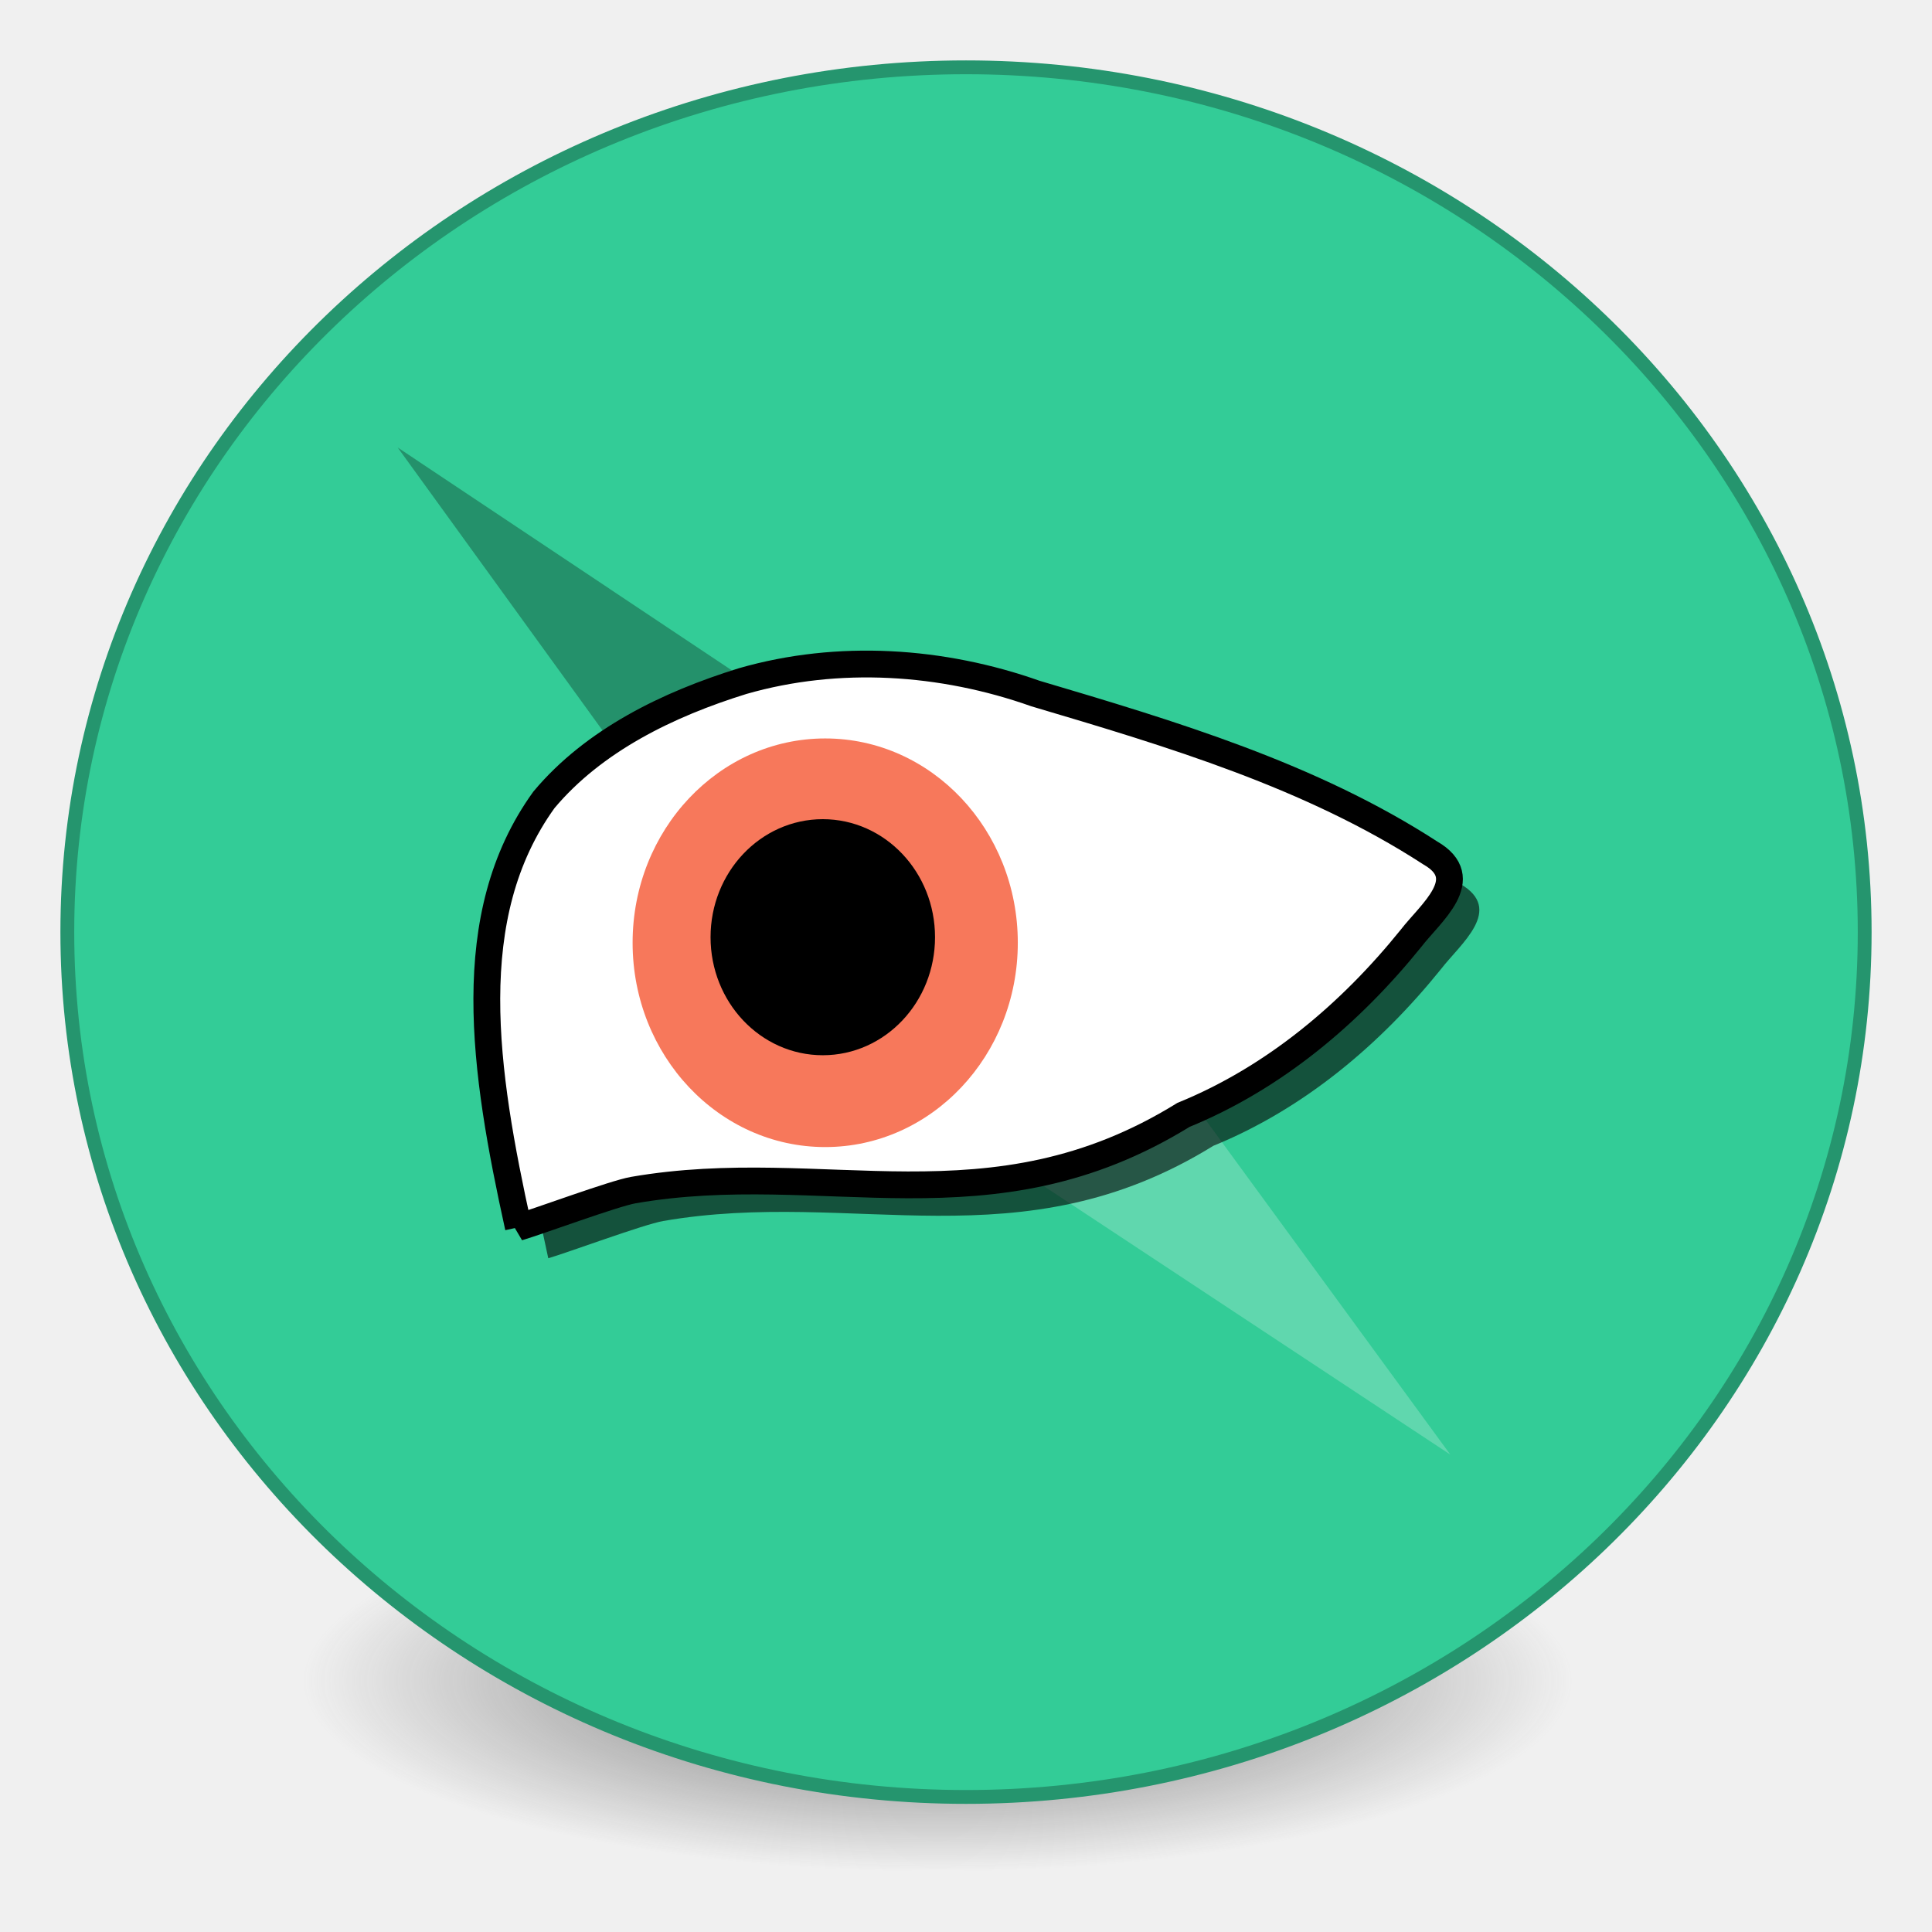
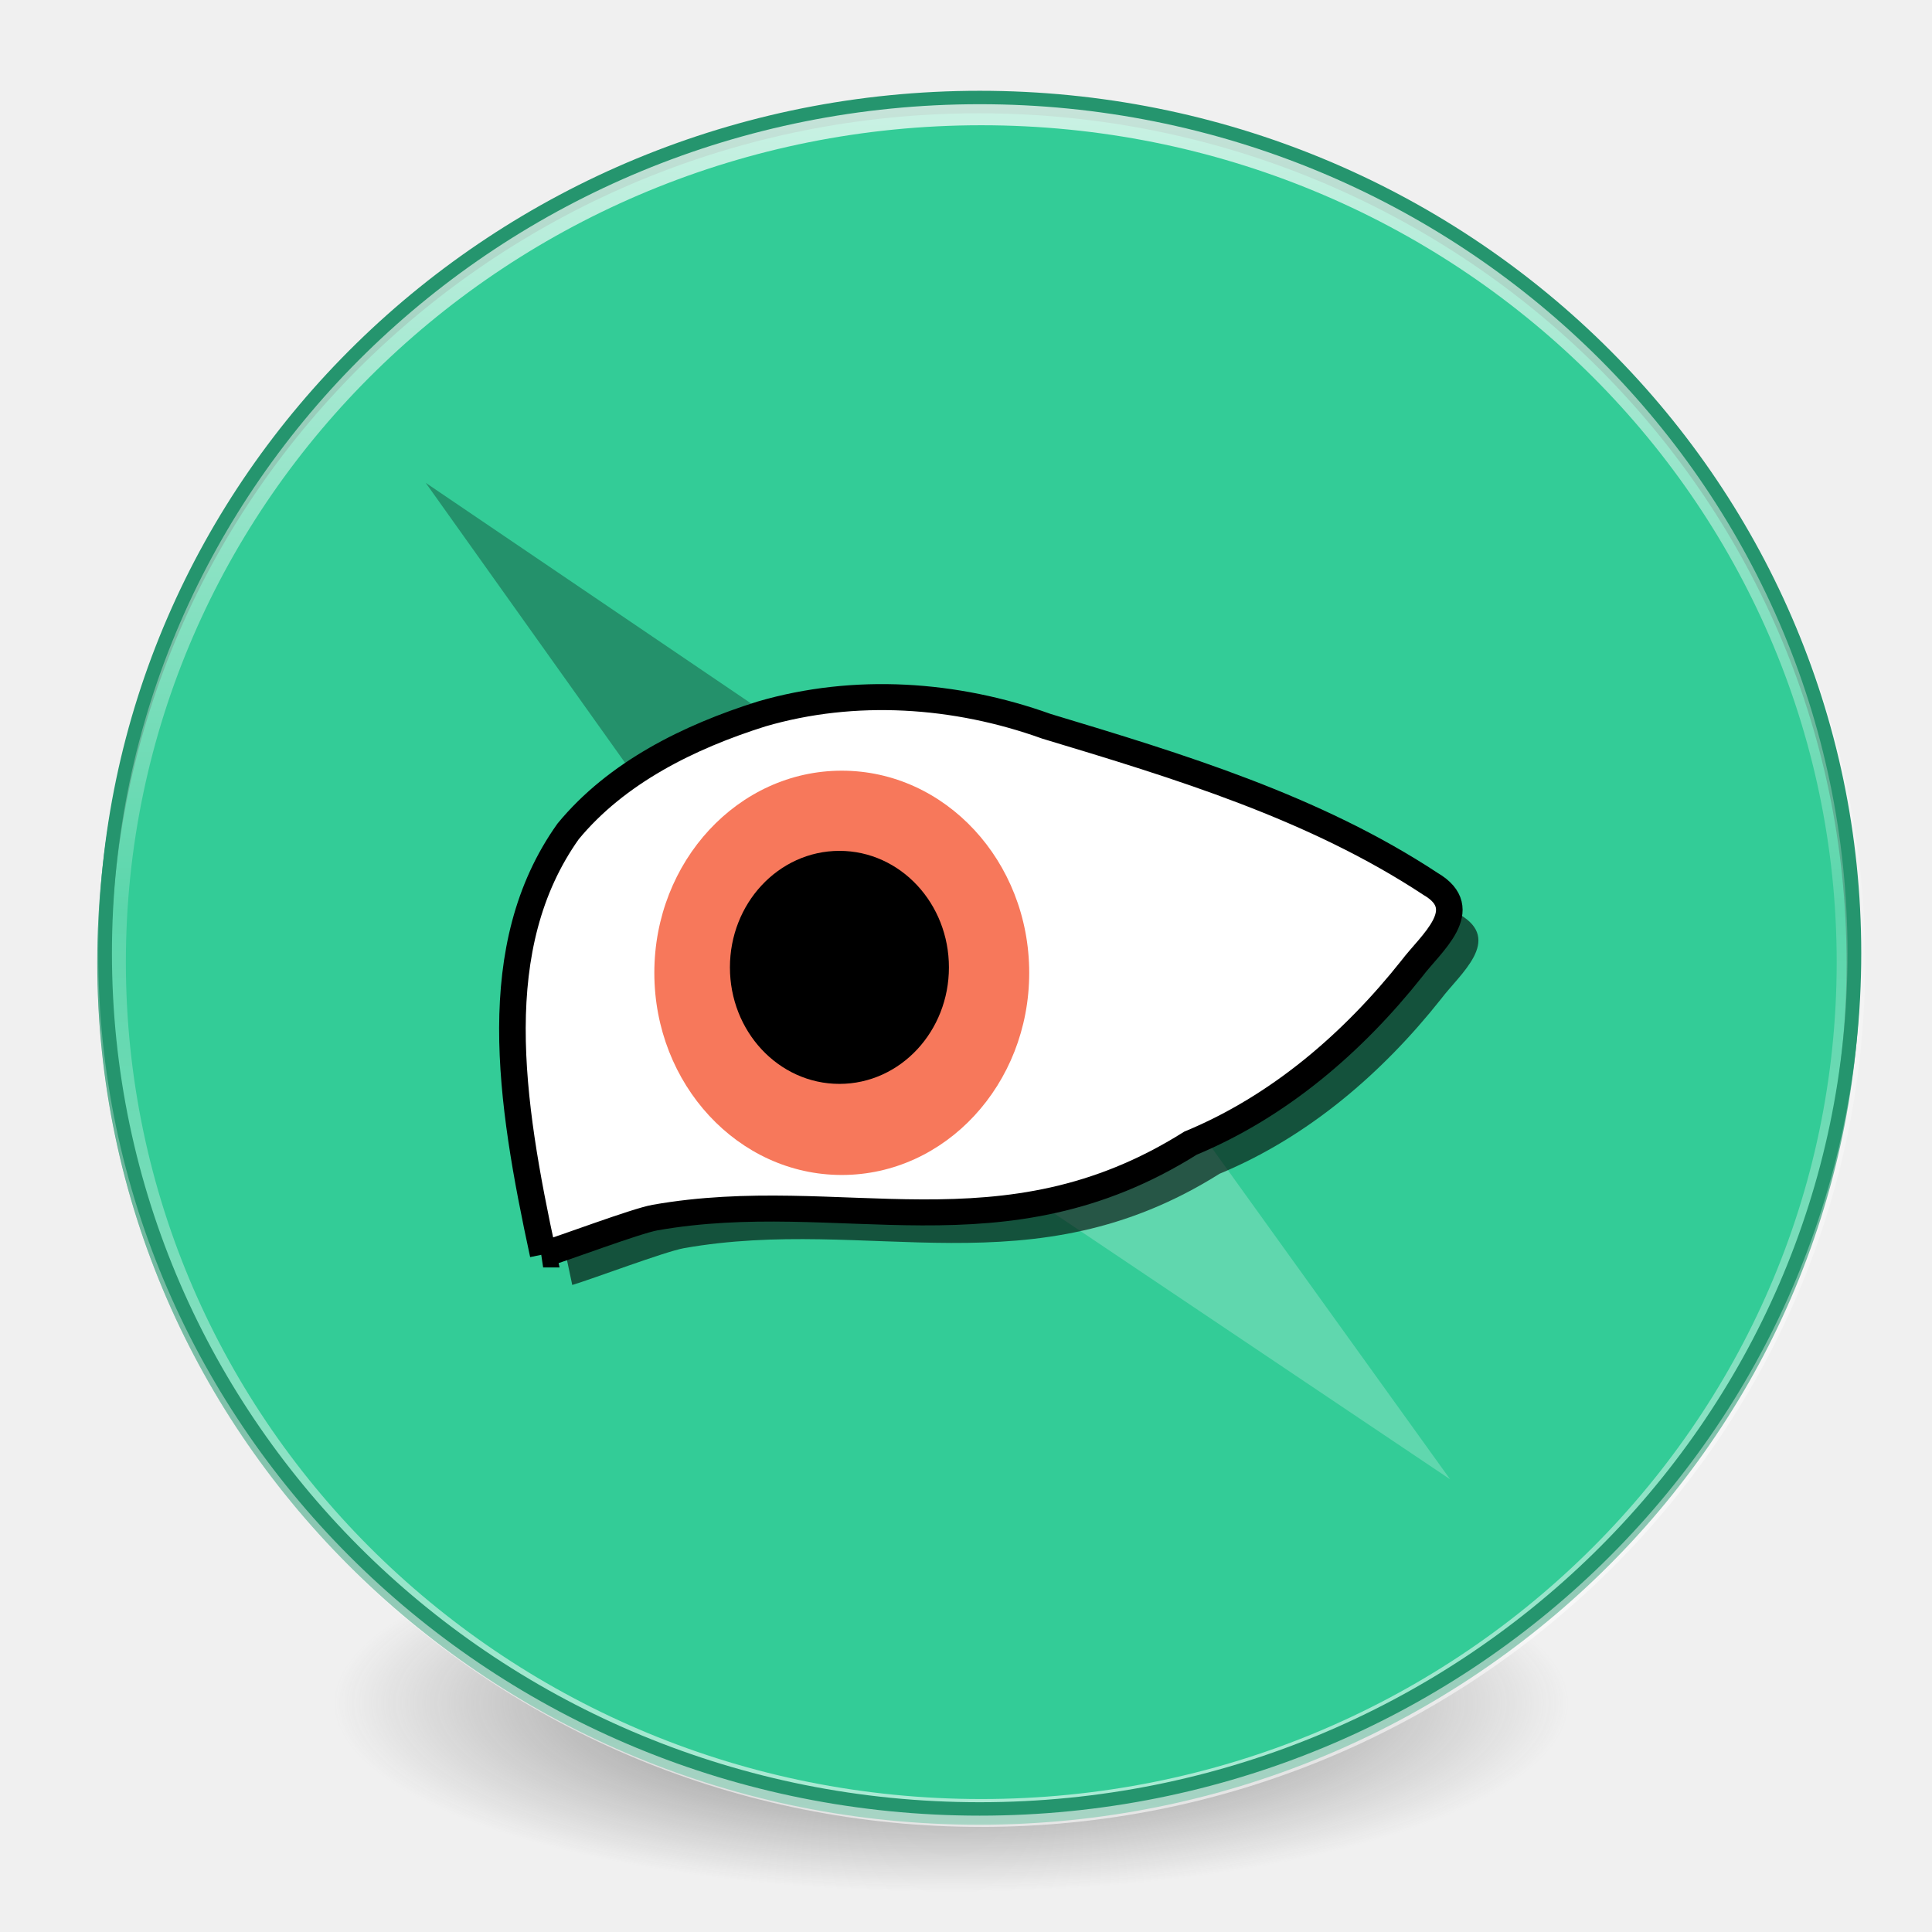
<svg xmlns="http://www.w3.org/2000/svg" xmlns:xlink="http://www.w3.org/1999/xlink" id="svg2" version="1.1" width="32" height="32" viewBox="0 0 32 32">
  <defs id="defs6">
-     <radialGradient xlink:href="#linearGradient3820-7-2-8-6" id="radialGradient3163" gradientUnits="userSpaceOnUse" gradientTransform="matrix(0.1675715,0,0,0.050379,-1.08314,18.459)" cx="99.157" cy="186.171" fx="99.157" fy="186.171" r="62.769" />
+     <linearGradient id="linearGradient4203-3">
+       <stop id="stop4221" offset="0" style="stop-color:#ffffff;stop-opacity:1;" />
+       <stop style="stop-color:#ffffff;stop-opacity:0.265" offset="0.468" id="stop4225" />
+       <stop id="stop4223" offset="1" style="stop-color:#ffffff;stop-opacity:0.811" />
+     </linearGradient>
+     <radialGradient xlink:href="#linearGradient3820-7-2-8-6" id="radialGradient3163" gradientUnits="userSpaceOnUse" gradientTransform="matrix(1.373881,0,0,0.4292339,-12.56074,153.984)" cx="99.157" cy="186.171" fx="99.157" fy="186.171" r="62.769" />
    <linearGradient id="linearGradient3820-7-2-8-6">
      <stop id="stop3822-2-6-5-0" style="stop-color:#3d3d3d;stop-opacity:1" offset="0" />
      <stop id="stop3864-8-7-4-1" style="stop-color:#686868;stop-opacity:0.498" offset="0.5" />
      <stop id="stop3824-1-2-6-7" style="stop-color:#686868;stop-opacity:0" offset="1" />
    </linearGradient>
+     <linearGradient xlink:href="#linearGradient4203-3" id="linearGradient4209" x1="127.626" y1="4.812" x2="127.411" y2="251.669" gradientUnits="userSpaceOnUse" gradientTransform="matrix(0.9942995,0,0,0.9942995,2.014329,1.434028)" />
  </defs>
-   <path style="fill:url(#radialGradient3163);fill-opacity:1;stroke:none" id="path3818-0-5-0" d="m 26.051,27.838 a 10.518,3.162 0 0 1 -21.037,0 10.518,3.162 0 1 1 21.037,0 z" />
-   <ellipse style="fill:#33cc97;fill-opacity:1;stroke:#25956e;stroke-width:0.229;stroke-miterlimit:4;stroke-dasharray:none;stroke-opacity:1" id="path4192" cx="16" cy="15.439" rx="14.885" ry="14.324" />
-   <g id="g4304" transform="matrix(0.1176638,0,0,0.1134505,0.9978697,0.8885885)">
-     <path id="path4287-1" d="m 195.675,204.531 -88.276,-60.47 27.504,-25.755 z" style="fill:#60d7ae;fill-opacity:1;fill-rule:evenodd;stroke:none;stroke-width:1px;stroke-linecap:butt;stroke-linejoin:miter;stroke-opacity:1" />
-     <path id="path4287" d="m 47.5,57.5 88,60.87 L 107.88,144 Z" style="fill:#24916b;fill-opacity:1;fill-rule:evenodd;stroke:none;stroke-width:1px;stroke-linecap:butt;stroke-linejoin:miter;stroke-opacity:1" />
+   <g id="g4269" transform="matrix(0.1187033,0,0,0.1161343,1.077016,1.044693)">
+     <path d="m 209.906,233.895 a 86.237,26.943 0 0 1 -172.475,0 86.237,26.943 0 1 1 172.475,0 z" id="path3818-0-5-0" style="fill:url(#radialGradient3163);fill-opacity:1;stroke:none" />
+     <circle r="122.043" cy="128.25" cx="127.5" id="path4192" style="fill:#33cc97;fill-opacity:1;stroke:#25956e;stroke-width:1.914;stroke-miterlimit:4;stroke-dasharray:none;stroke-opacity:1" />
+     <g transform="matrix(0.9646985,0,0,0.9666086,4.500944,4.282442)" id="g4304">
+       <path style="fill:#60d7ae;fill-opacity:1;fill-rule:evenodd;stroke:none;stroke-width:1px;stroke-linecap:butt;stroke-linejoin:miter;stroke-opacity:1" d="m 195.675,204.531 -88.276,-60.47 27.504,-25.755 z" id="path4287-1" />
+       <path style="fill:#24916b;fill-opacity:1;fill-rule:evenodd;stroke:none;stroke-width:1px;stroke-linecap:butt;stroke-linejoin:miter;stroke-opacity:1" d="m 47.5,57.5 88,60.87 L 107.88,144 Z" id="path4287" />
+     </g>
+     <path style="fill:#000000;fill-opacity:0.6;fill-rule:evenodd;stroke:none;stroke-width:3.84px;stroke-linecap:butt;stroke-linejoin:miter;stroke-opacity:1" id="path3346-9" d="m 70.775,174.269 c -4.672,-22.08 -7.923,-43.922 3.479,-60.328 6.778,-8.408 16.877,-13.498 26.98,-16.75 12.999,-3.882 27.09,-2.905 39.755,1.751 18.508,5.698 37.413,11.57 53.615,22.49 6.067,3.619 0.015,8.496 -2.604,12.048 -8.188,10.554 -18.52,19.676 -30.901,24.924 -26.239,16.858 -48.734,5.928 -74.721,10.612 -2.633,0.475 -12.979,4.468 -15.604,5.253 z" />
+     <path style="fill:#ffffff;fill-opacity:1;fill-rule:evenodd;stroke:#000000;stroke-width:3.708px;stroke-linecap:butt;stroke-linejoin:miter;stroke-opacity:1" id="path3346" d="m 66.715,169.911 c -4.672,-22.08 -7.923,-43.922 3.479,-60.328 6.778,-8.408 16.877,-13.498 26.98,-16.75 12.999,-3.882 27.09,-2.905 39.755,1.751 18.508,5.698 37.413,11.57 53.615,22.49 6.067,3.619 0.015,8.496 -2.604,12.048 -8.188,10.554 -18.52,19.676 -30.902,24.924 -26.239,16.858 -48.734,5.928 -74.721,10.612 -2.633,0.475 -12.979,4.468 -15.604,5.253 z" />
+     <ellipse ry="28.83" rx="26.154" cy="129.75" cx="108.383" id="path3350" style="fill:#f7785b;fill-opacity:1;stroke:none;stroke-width:1.022;stroke-opacity:1" />
+     <ellipse ry="14.643" rx="13.304" cy="128.972" cx="108.055" id="path3348" style="fill:#000000;fill-opacity:1;stroke:#000000;stroke-width:3.949;stroke-opacity:1" />
+     <circle r="121.347" cy="128.226" cx="127.849" id="path4192-6" style="fill:none;fill-opacity:1;stroke:url(#linearGradient4209);stroke-width:3.977;stroke-miterlimit:4;stroke-dasharray:none;stroke-opacity:0.74" />
+     <circle r="122.043" cy="126.953" cx="127.633" id="path4192-62" style="fill:none;fill-opacity:1;stroke:#25956e;stroke-width:1.914;stroke-miterlimit:4;stroke-dasharray:none;stroke-opacity:1" />
  </g>
-   <path d="m 9.081,20.84 c -0.57,-2.591 -0.966,-5.155 0.424,-7.081 0.827,-0.987 2.058,-1.584 3.291,-1.966 1.586,-0.456 3.304,-0.341 4.849,0.206 2.257,0.669 4.563,1.358 6.539,2.64 0.74,0.425 0.002,0.997 -0.318,1.414 -0.999,1.239 -2.259,2.309 -3.769,2.925 -3.2,1.979 -5.944,0.696 -9.114,1.246 -0.321,0.056 -1.583,0.524 -1.903,0.617 z" id="path3346-9" style="fill:#000000;fill-opacity:0.6;fill-rule:evenodd;stroke:none;stroke-width:3.84px;stroke-linecap:butt;stroke-linejoin:miter;stroke-opacity:1" />
-   <path d="m 8.586,20.328 c -0.57,-2.591 -0.966,-5.155 0.424,-7.081 0.827,-0.987 2.058,-1.584 3.291,-1.966 1.586,-0.456 3.304,-0.341 4.849,0.206 2.257,0.669 4.563,1.358 6.539,2.64 0.74,0.425 0.002,0.997 -0.318,1.414 -0.999,1.239 -2.259,2.309 -3.769,2.925 -3.2,1.979 -5.944,0.696 -9.114,1.246 -0.321,0.056 -1.583,0.524 -1.903,0.617 z" id="path3346" style="fill:#ffffff;fill-opacity:1;fill-rule:evenodd;stroke:#000000;stroke-width:0.444px;stroke-linecap:butt;stroke-linejoin:miter;stroke-opacity:1" />
-   <ellipse style="fill:#f7785b;fill-opacity:1;stroke:none;stroke-width:1.022;stroke-opacity:1" id="path3350" cx="13.668" cy="15.615" rx="3.19" ry="3.384" />
-   <ellipse style="fill:#000000;fill-opacity:1;stroke:#000000;stroke-width:0.472;stroke-opacity:1" id="path3348" cx="13.628" cy="15.523" rx="1.623" ry="1.719" />
</svg>
